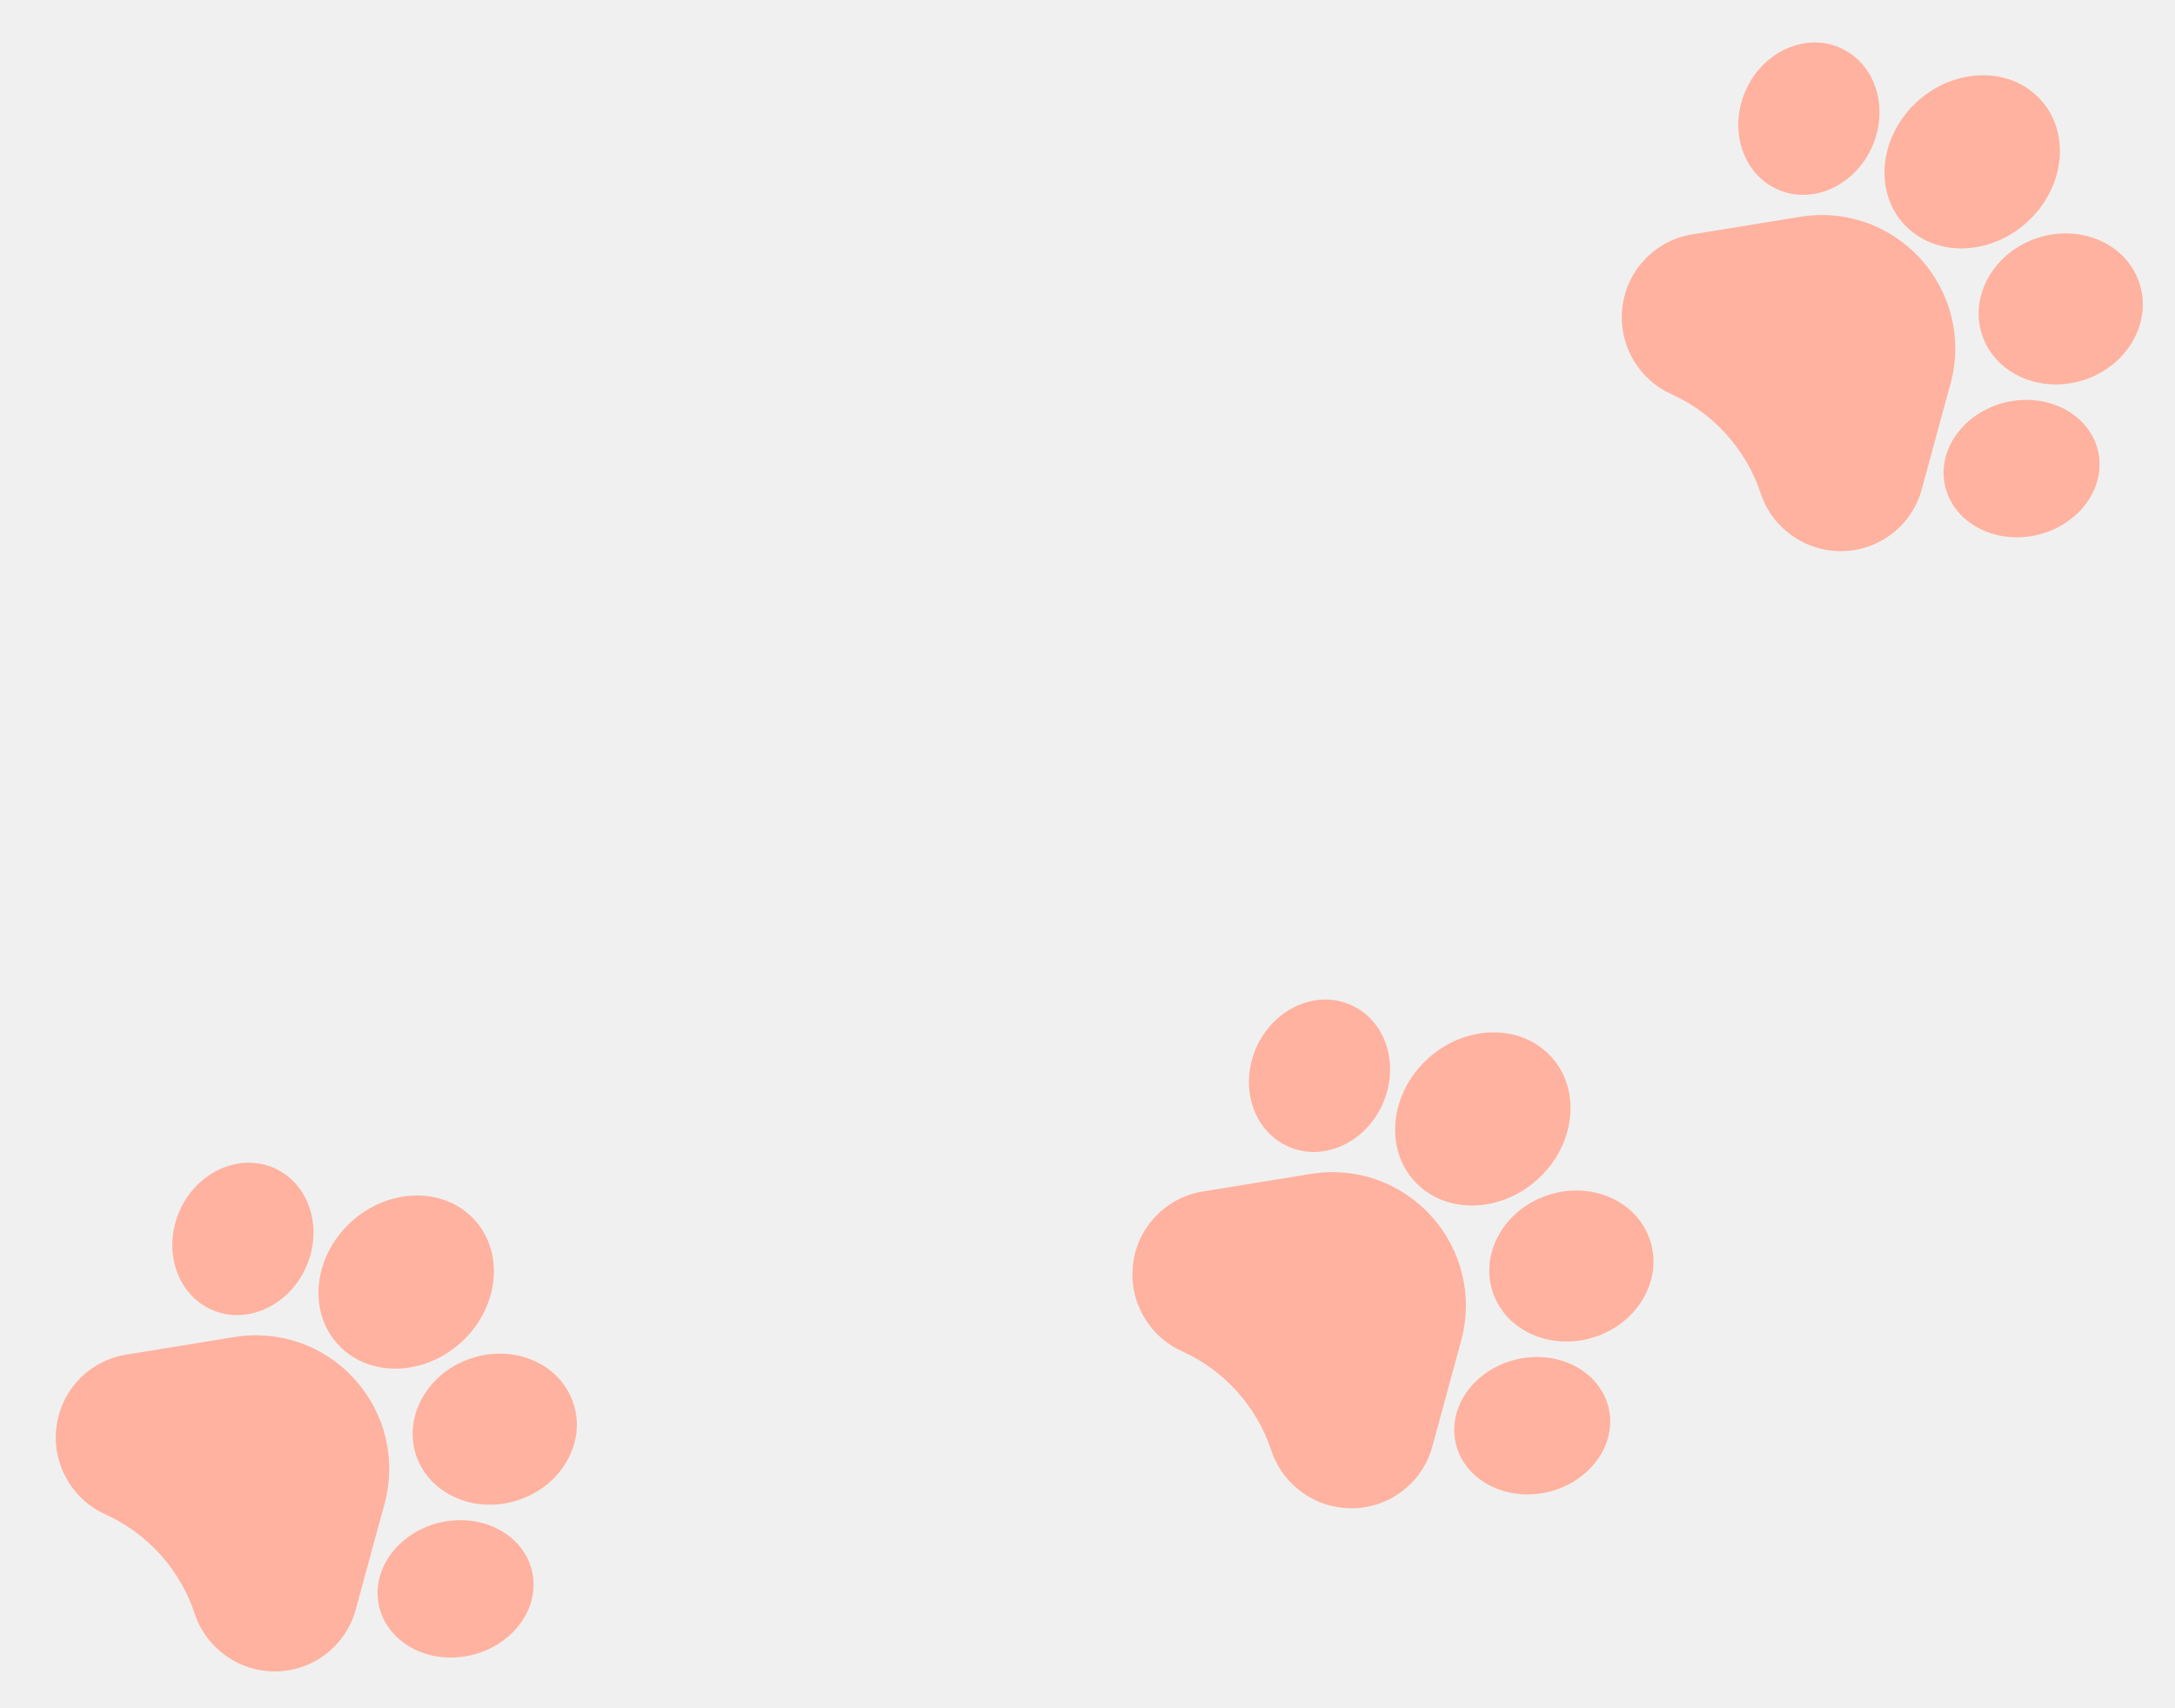
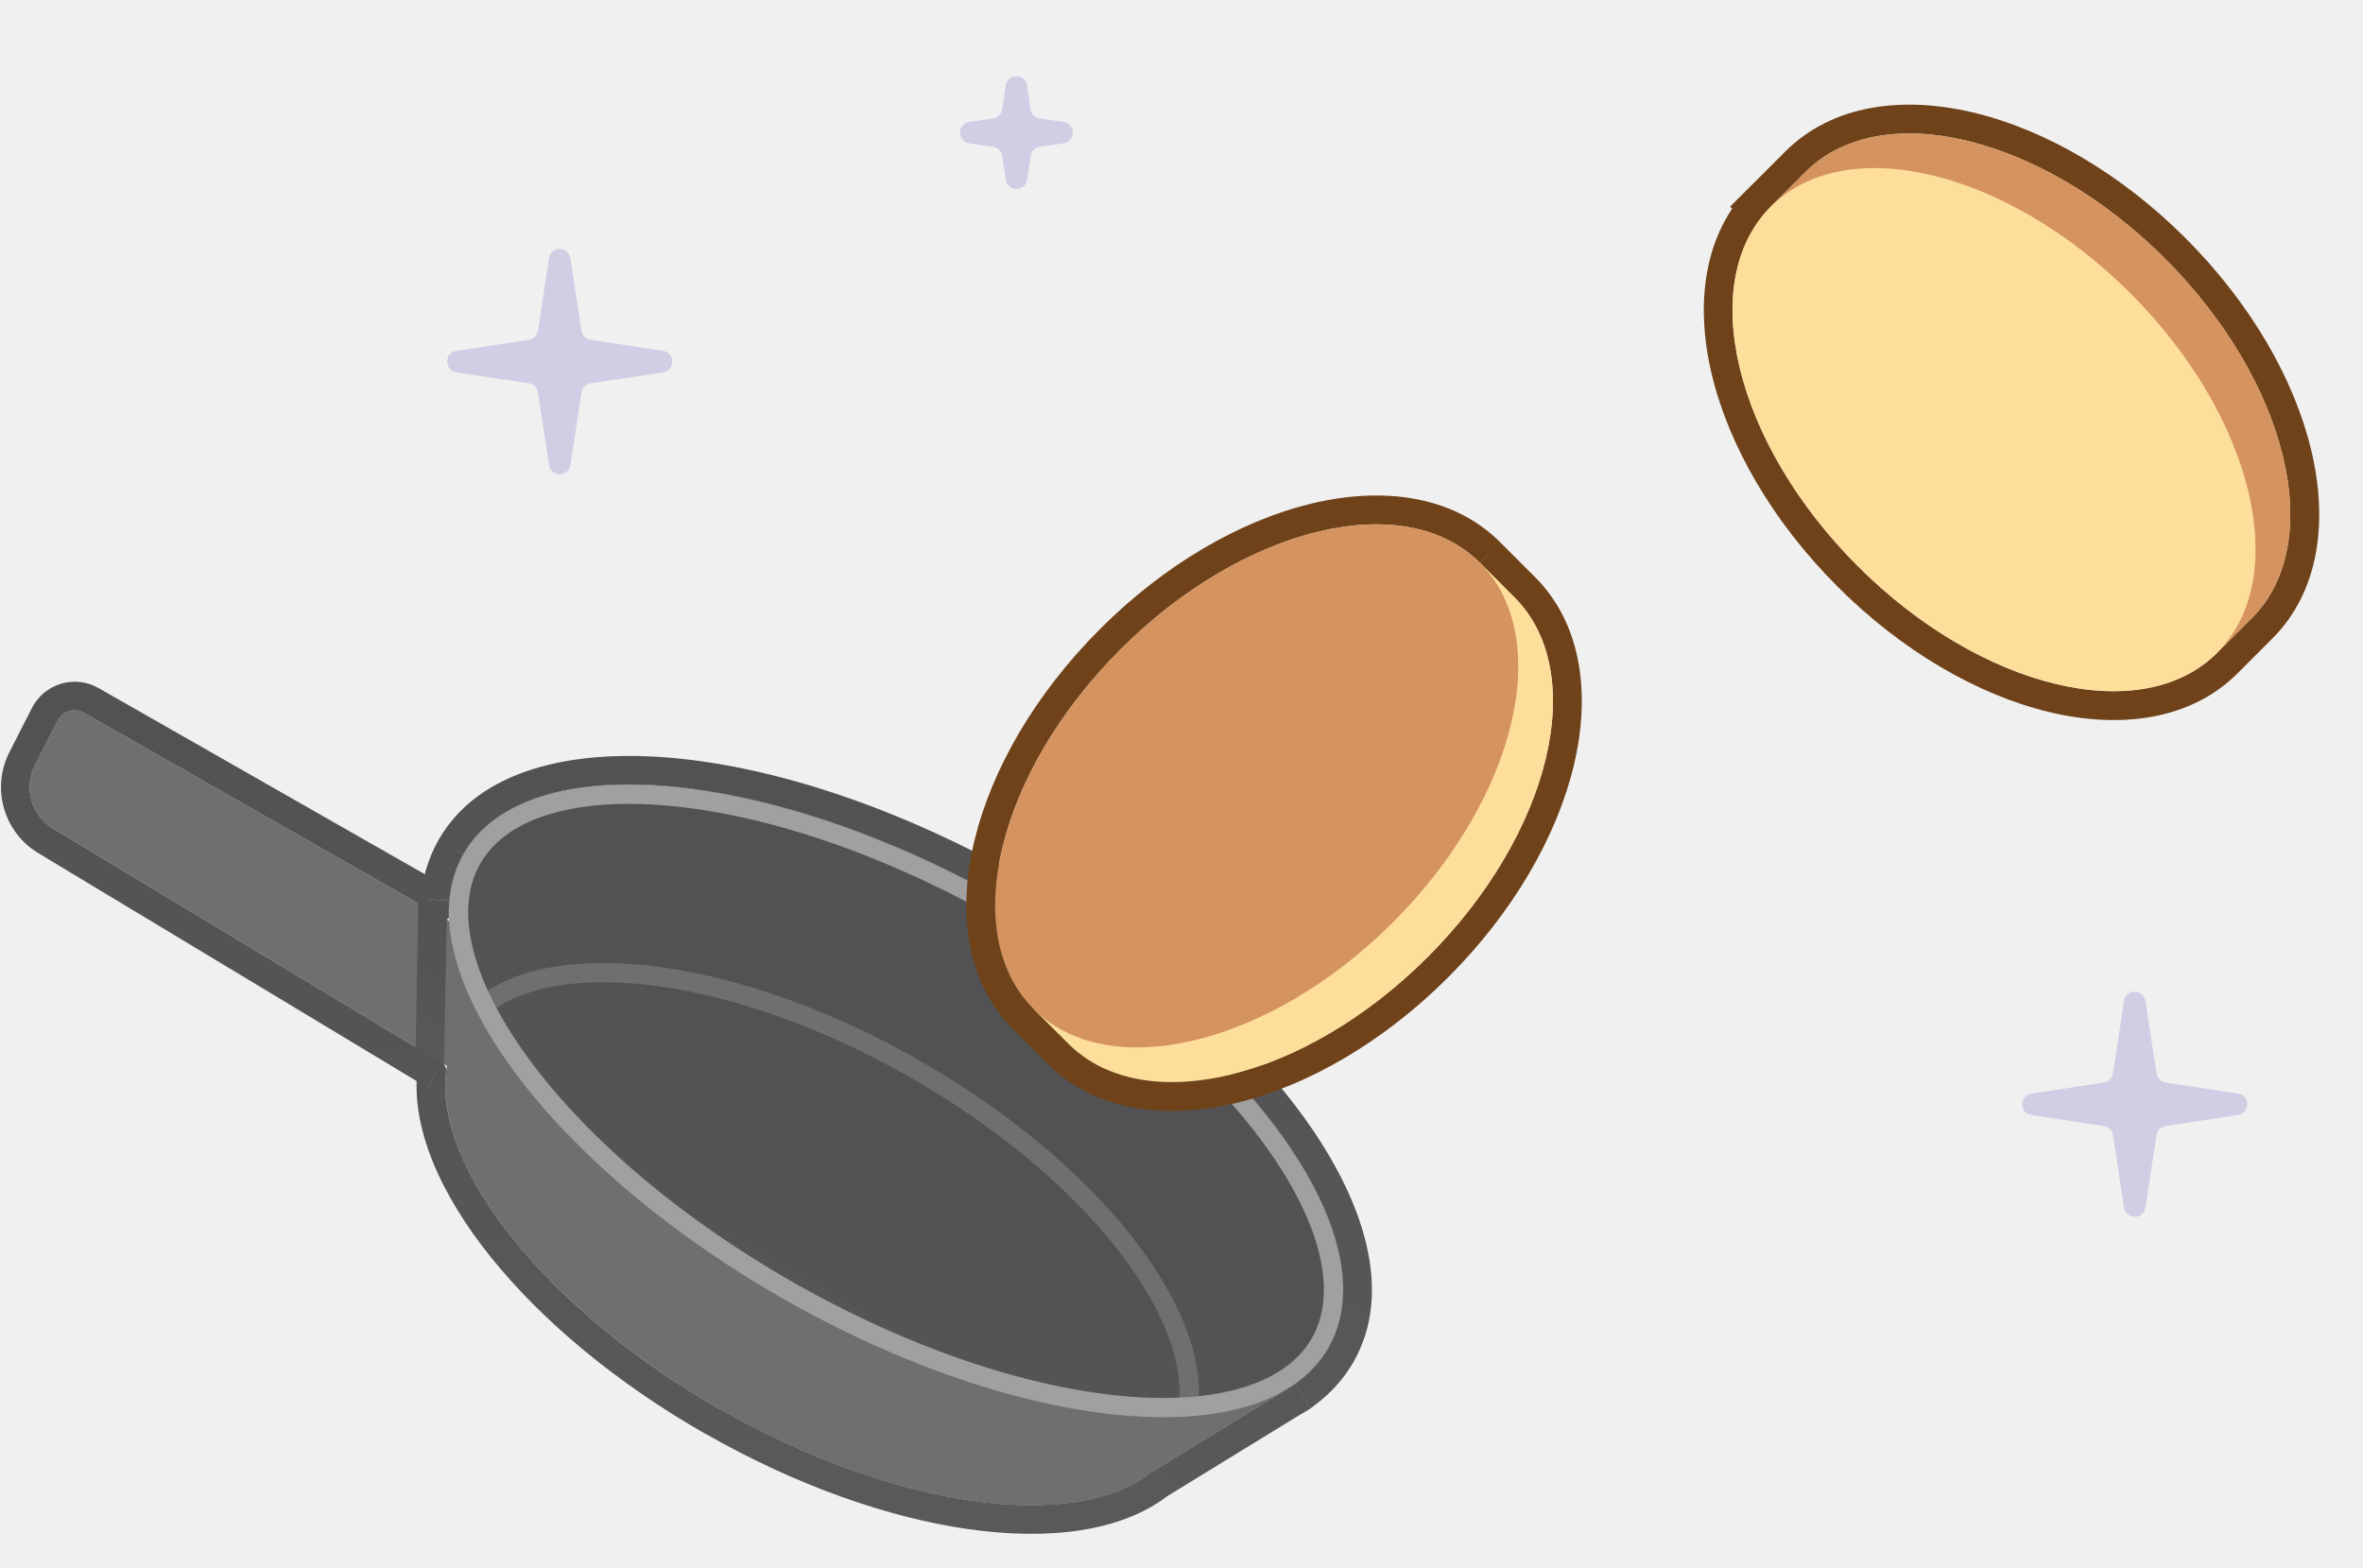
- <svg xmlns="http://www.w3.org/2000/svg" width="200" height="157" viewBox="0 0 200 157">
-   <g fill="none" fill-rule="evenodd">
-     <g fill="#FFB29F" fill-rule="nonzero">
-       <g>
-         <path d="M32.317 127.25c-2.265-3.519-6.121-5.62-10.317-5.62s-8.052 2.101-10.317 5.62l-5.456 8.48c-.905 1.407-1.323 3.033-1.208 4.7.114 1.668.751 3.22 1.841 4.492 1.091 1.27 2.532 2.139 4.168 2.511 1.636.373 3.313.214 4.85-.46l.103-.045c3.866-1.659 8.284-1.644 12.14.046.995.435 2.05.656 3.113.656.578 0 1.16-.066 1.736-.196 1.636-.373 3.077-1.24 4.168-2.512 1.09-1.27 1.728-2.823 1.843-4.491.115-1.668-.302-3.293-1.208-4.7l-5.456-8.48z" transform="translate(-373 -147) translate(373.973 147.906) rotate(48 22 134.63)" />
-         <path d="M23.957 119.628c1.635-.616 2.876-1.908 3.496-3.64.59-1.646.542-3.506-.136-5.235-.679-1.729-1.914-3.14-3.477-3.974-1.642-.876-3.446-1.018-5.078-.401-3.282 1.238-4.789 5.219-3.357 8.875 1.143 2.91 3.81 4.747 6.506 4.747.689 0 1.38-.12 2.046-.372z" transform="translate(-373 -147) translate(373.973 147.906) rotate(48 21.363 113)" />
-         <path d="M36.378 125.473c4.136 0 7.5-3.812 7.5-8.499 0-4.687-3.364-8.5-7.5-8.5-4.135 0-7.5 3.813-7.5 8.5 0 4.687 3.365 8.5 7.5 8.5z" transform="translate(-373 -147) translate(373.973 147.906) rotate(48 36.379 116.973)" />
-         <path d="M42.045 137.697c.637.205 1.287.302 1.934.302 3.02 0 5.963-2.125 7.086-5.393.647-1.88.604-3.869-.12-5.598-.757-1.811-2.161-3.126-3.953-3.702-1.793-.576-3.73-.335-5.458.676-1.65.967-2.915 2.535-3.561 4.416-1.364 3.967.463 8.139 4.072 9.3z" transform="translate(-373 -147) translate(373.973 147.906) rotate(48 44.52 130.5)" />
-         <path d="M45.1 139.316v-.001c-2.75-2.108-6.86-1.194-9.164 2.038-2.303 3.233-1.943 7.58.802 9.69 1 .77 2.183 1.137 3.393 1.137 2.11 0 4.305-1.118 5.772-3.173 2.302-3.234 1.942-7.58-.802-9.69z" transform="translate(-373 -147) translate(373.973 147.906) rotate(48 40.92 145.18)" />
-         <path d="M131.317 112.25c-2.265-3.519-6.121-5.62-10.317-5.62s-8.052 2.101-10.317 5.62l-5.456 8.48c-.905 1.407-1.323 3.033-1.208 4.7.114 1.668.751 3.22 1.841 4.492 1.091 1.27 2.532 2.139 4.168 2.511 1.636.373 3.313.214 4.85-.46l.103-.045c3.866-1.659 8.284-1.644 12.14.046.995.435 2.05.656 3.113.656.578 0 1.16-.066 1.736-.196 1.636-.373 3.077-1.24 4.168-2.512 1.09-1.27 1.728-2.823 1.843-4.491.115-1.668-.302-3.293-1.208-4.7l-5.456-8.48z" transform="translate(-373 -147) translate(373.973 147.906) rotate(48 121 119.63)" />
-         <path d="M122.957 104.628c1.635-.616 2.876-1.908 3.496-3.64.59-1.646.542-3.506-.136-5.235-.679-1.729-1.914-3.14-3.477-3.974-1.642-.876-3.446-1.018-5.078-.401-3.282 1.238-4.789 5.219-3.357 8.875 1.143 2.91 3.81 4.747 6.506 4.747.689 0 1.38-.12 2.046-.372z" transform="translate(-373 -147) translate(373.973 147.906) rotate(48 120.363 98)" />
-         <path d="M135.378 110.473c4.136 0 7.5-3.812 7.5-8.499 0-4.687-3.364-8.5-7.5-8.5-4.135 0-7.5 3.813-7.5 8.5 0 4.687 3.365 8.5 7.5 8.5z" transform="translate(-373 -147) translate(373.973 147.906) rotate(48 135.379 101.973)" />
-         <path d="M141.045 122.697c.637.205 1.287.302 1.934.302 3.02 0 5.963-2.125 7.086-5.393.647-1.88.604-3.869-.12-5.598-.757-1.811-2.161-3.126-3.953-3.702-1.793-.576-3.73-.335-5.458.676-1.65.967-2.915 2.535-3.561 4.416-1.364 3.967.463 8.139 4.072 9.3z" transform="translate(-373 -147) translate(373.973 147.906) rotate(48 143.52 115.5)" />
-         <path d="M144.1 124.316v-.001c-2.75-2.108-6.86-1.194-9.164 2.038-2.303 3.233-1.943 7.58.802 9.69 1 .77 2.183 1.137 3.393 1.137 2.11 0 4.305-1.118 5.772-3.173 2.302-3.234 1.942-7.58-.802-9.69z" transform="translate(-373 -147) translate(373.973 147.906) rotate(48 139.92 130.18)" />
-         <path d="M176.317 24.25c-2.265-3.519-6.121-5.62-10.317-5.62s-8.052 2.101-10.317 5.62l-5.456 8.48c-.905 1.407-1.323 3.033-1.208 4.7.114 1.668.751 3.22 1.841 4.492 1.091 1.27 2.532 2.139 4.168 2.511 1.636.373 3.313.214 4.85-.46l.103-.045c3.866-1.659 8.284-1.644 12.14.046.995.435 2.05.656 3.113.656.578 0 1.16-.066 1.736-.196 1.636-.373 3.077-1.24 4.168-2.512 1.09-1.27 1.728-2.823 1.843-4.491.115-1.668-.302-3.293-1.208-4.7l-5.456-8.48z" transform="translate(-373 -147) translate(373.973 147.906) rotate(48 166 31.63)" />
-         <path d="M167.957 16.628c1.635-.616 2.876-1.908 3.496-3.64.59-1.646.542-3.506-.136-5.235-.679-1.729-1.914-3.14-3.477-3.974-1.642-.876-3.446-1.018-5.078-.401-3.282 1.238-4.789 5.219-3.357 8.875 1.143 2.91 3.81 4.747 6.506 4.747.689 0 1.38-.12 2.046-.372z" transform="translate(-373 -147) translate(373.973 147.906) rotate(48 165.363 10)" />
-         <path d="M180.378 22.473c4.136 0 7.5-3.812 7.5-8.499 0-4.687-3.364-8.5-7.5-8.5-4.135 0-7.5 3.813-7.5 8.5 0 4.687 3.365 8.5 7.5 8.5z" transform="translate(-373 -147) translate(373.973 147.906) rotate(48 180.379 13.973)" />
-         <path d="M186.045 34.697c.637.205 1.287.302 1.934.302 3.02 0 5.963-2.125 7.086-5.393.647-1.88.604-3.869-.12-5.598-.757-1.811-2.161-3.126-3.953-3.702-1.793-.576-3.73-.335-5.458.676-1.65.967-2.915 2.535-3.561 4.416-1.364 3.967.463 8.139 4.072 9.3z" transform="translate(-373 -147) translate(373.973 147.906) rotate(48 188.52 27.5)" />
-         <path d="M189.1 36.316v-.001c-2.75-2.108-6.86-1.194-9.164 2.038-2.303 3.233-1.943 7.58.802 9.69 1 .77 2.183 1.137 3.393 1.137 2.11 0 4.305-1.118 5.772-3.173 2.302-3.234 1.942-7.58-.802-9.69z" transform="translate(-373 -147) translate(373.973 147.906) rotate(48 184.92 42.18)" />
-       </g>
+ <svg xmlns="http://www.w3.org/2000/svg" width="202" height="134" fill="none">
+   <g opacity=".9" clip-path="url(#G)">
+     <g fill="#606063">
+       <ellipse rx="35.329" ry="16.759" transform="matrix(-.868567 -.495572 -.495572 .868567 69.8631 105.917)" />
+       <path d="M96.673 126.95l14.097-8.644-72.385-41.3-.102 16.63 58.4 33.315z" />
+       <path d="M41.893 80.74L7.205 60.947a1.65 1.65 0 0 0-2.291.685l-1.93 3.79a4.13 4.13 0 0 0 1.549 5.41l35.888 21.623 1.472-11.72z" />
+     </g>
+     <ellipse rx="42.576" ry="19.476" transform="matrix(-.868567 -.495572 -.495572 .868567 76.597 94.1158)" fill="url(#D)" />
+     <g stroke-width="1.652">
+       <path d="M101.565 120.4c1.16-8.27-8.41-20.488-23.397-29.04s-30.375-10.574-36.905-5.366" stroke="#606063" />
+       <path d="M40.335 73.426c-2.407 4.22-.95 10.422 3.96 17.25 4.862 6.763 12.928 13.857 23.06 19.64s20.344 9.115 28.64 9.86c8.375.752 14.457-1.15 16.864-5.368s.95-10.422-3.96-17.25c-4.862-6.763-12.928-13.857-23.06-19.64s-20.344-9.115-28.64-9.86c-8.375-.75-14.457 1.15-16.865 5.368z" stroke="#979797" />
+     </g>
+     <path d="M36.99 77.086l-.27 14.43" stroke="url(#E)" stroke-width="2.449" />
+     <mask id="A" maskUnits="userSpaceOnUse" x="-5.031" y="57.228" width="125.963" height="76.447" fill="#000">
+       <path fill="#fff" d="M-5.03 57.228h125.963v76.447H-5.03z" />
+       <path fill-rule="evenodd" d="M61.558 120.473c-14.89-8.496-24.432-20.608-23.42-28.876.035-.287-.093-.57-.34-.72L4.534 70.833a4.13 4.13 0 0 1-1.549-5.41l1.93-3.79a1.65 1.65 0 0 1 2.291-.685L38.08 78.563c.13.075.294-.02.295-.17-.01-.325-.01-.645.006-.96l.002-.412c.018-.004.025-.008.025-.014.12-1.44.517-2.78 1.208-4 5.33-9.343 26.208-7.47 46.632 4.183s32.658 28.673 27.328 38.015c-.69 1.21-1.643 2.233-2.82 3.07.007.018.007.026.001.03l-.543.333c-.025.016-.05.03-.077.047-.047.03-.095.06-.143.088l-11.61 7.12c-6.574 5.13-21.898 3.09-36.825-5.428z" />
+     </mask>
+     <path d="M61.558 120.473l-1.214 2.127 1.214-2.127zM4.534 70.833L3.27 72.93l1.264-2.098zm-1.55-5.4l-2.183-1.11 2.183 1.11zm1.93-3.79l2.183 1.11-2.183-1.11zm2.29-.685L8.42 58.82l-1.214 2.127zm31.177 16.486l2.446.114.002-.05v-.05l-2.45-.015zm1.235-4.416L37.5 71.802l2.127 1.214zM86.25 77.2l1.214-2.127L86.25 77.2zm27.328 38.015l2.127 1.214-2.127-1.214zm-3.363 3.433l-1.28-2.088-.012.007-.01.007 1.303 2.074zm-.077.047l-1.286-2.083 1.286 2.083zm-.143.088l-1.258-2.102-.022.014 1.28 2.088zm-11.61 7.12l-1.28-2.088-.118.073-.11.084 1.506 1.93zm12.374-7.587l1.28 2.087-1.28-2.087zm-.001-.03l1.42 1.997-1.42-1.997zM38.384 77.02l-2.45-.015 2.45.015zm-.303 1.543l1.214-2.127-1.214 2.127zm.328-1.557l-2.44-.206 2.44.206zm-.27 14.59l-2.43-.298 2.43.298zm-.34-.72l1.264-2.098-1.264 2.098zm-2.1.422c-.627 5.12 2.002 10.88 6.268 16.185 4.342 5.4 10.7 10.74 18.368 15.116l2.427-4.254c-7.222-4.12-13.08-9.084-16.978-13.93-3.974-4.942-5.61-9.37-5.224-12.52l-4.862-.596zM3.27 72.93l33.265 20.043 2.528-4.195L5.798 68.736 3.27 72.93zm-2.468-8.62a6.58 6.58 0 0 0 2.468 8.619l2.528-4.195a1.68 1.68 0 0 1-.63-2.202L.802 64.312zm1.93-3.79l-1.93 3.79 4.365 2.222 1.93-3.79-4.365-2.222zM8.42 58.82a4.1 4.1 0 0 0-5.687 1.702l4.365 2.222c-.206.406-.7.556-1.105.33L8.42 58.82zm30.876 17.617L8.42 58.82 5.99 63.073 36.868 80.7l2.427-4.254zm-3.36.882a14.58 14.58 0 0 0-.007 1.155l4.895-.16a9.68 9.68 0 0 1 .005-.767l-4.893-.227zm0-.313l-.002.412 4.898.03.002-.412-4.898-.03zm1.555-5.203c-.882 1.546-1.372 3.234-1.52 4.998l4.88.41c.094-1.116.395-2.106.895-2.982L37.5 71.802zm49.972 3.27c-10.445-5.96-21.108-9.482-29.97-10.277-8.626-.774-16.572.996-20.002 7.007l4.254 2.427c1.9-3.33 7.06-5.296 15.3-4.556 8.015.72 18.003 3.96 27.98 9.653l2.427-4.254zm28.242 41.356c3.43-6.01.9-13.752-4.145-20.784-5.194-7.225-13.65-14.612-24.097-20.572l-2.427 4.254c9.978 5.693 17.85 12.643 22.547 19.176 4.835 6.727 5.768 12.167 3.868 15.5l4.254 2.427zm-3.53 3.853c1.443-1.026 2.647-2.308 3.53-3.853L111.45 114c-.5.875-1.2 1.638-2.112 2.287l2.837 3.993zm-.68.453l.543-.333-2.56-4.175-.543.333 2.56 4.175zm-2.583-4.16l-.06.038 2.573 4.167.093-.058-2.606-4.147zm2.34 4.3l.172-.105-2.573-4.167-.115.07 2.516 4.203zm-11.588 7.106l11.6-7.12-2.56-4.175-11.61 7.12 2.56 4.176zm-39.32-5.39c7.687 4.386 15.54 7.145 22.412 8.13 6.75.966 13.057.283 17.134-2.897l-3.013-3.862c-2.498 1.95-7.14 2.81-13.426 1.9-6.166-.883-13.438-3.403-20.68-7.534l-2.427 4.254zm49.2-2.174c-1.61-.92-1.648-3.23-.066-4.2l2.56 4.175a2.46 2.46 0 0 0-.066-4.229l-2.428 4.254zm-.205-4.138a2.46 2.46 0 0 0 .205 4.138l2.428-4.254c1.56.89 1.648 3.082.204 4.11l-2.837-3.993zM40.833 77.035c-.01 1.867-2.03 3.03-3.65 2.105l2.427-4.254a2.46 2.46 0 0 0-3.675 2.119l4.898.03zM36.868 80.7a2.65 2.65 0 0 0 3.957-2.282l-4.898-.03c.01-1.722 1.872-2.796 3.368-1.942L36.868 80.7zm.316-1.55a2.46 2.46 0 0 0 3.667-1.928l-4.88-.41c.15-1.765 2.082-2.805 3.642-1.915l-2.427 4.254zm3.387 12.755c.145-1.18-.378-2.435-1.508-3.116l-2.528 4.195a1.72 1.72 0 0 1-.826-1.675l4.862.596z" fill="url(#F)" mask="url(#A)" />
+     <mask id="B" maskUnits="userSpaceOnUse" x="72.421" y="32.209" width="72.832" height="72.832" fill="#000">
+       <path fill="#fff" d="M72.42 32.208h72.832v72.832H72.42z" />
+       <path fill-rule="evenodd" d="M88.356 86.256c-6.438-6.438-3.117-20.196 7.418-30.73s24.293-13.855 30.73-7.418l2.967 2.967c6.437 6.438 3.116 20.196-7.418 30.73S97.76 95.66 91.323 89.223l-2.967-2.967z" />
+     </mask>
+     <path d="M126.515 48.12l-1.744 1.744v-.003l1.746-1.74zm2.956 2.956l1.744-1.744-1.744 1.744zM90.1 84.512l.117.126.08.096.045.06.014.02-.014-.02-.045-.06-.08-.096-.117-.126L86.612 88l-.117-.126-.08-.096-.045-.06-.014-.02.014.02.045.06.08.096.117.126 3.488-3.488zm7.418-27.242c-5 5-8.2 10.684-9.42 15.736-1.23 5.1-.38 9.125 2.002 11.506L86.612 88c-4.056-4.056-4.763-10.13-3.31-16.15 1.465-6.07 5.192-12.532 10.727-18.067l3.488 3.488zm27.243-7.418c-2.382-2.38-6.407-3.233-11.507-2.002-5.05 1.22-10.736 4.42-15.736 9.42L94.03 53.78c5.535-5.535 11.997-9.262 18.067-10.727 6.022-1.454 12.095-.747 16.152 3.31l-3.488 3.488zm.01.01l3.48-3.497c.004.005.01.01.014.015l-3.493 3.482zm2.958 2.958l-2.956-2.956 3.488-3.488 2.956 2.956-3.488 3.488zM120.31 80.06c5-5 8.2-10.684 9.42-15.736 1.23-5.1.38-9.125-2.002-11.506l3.488-3.488c4.056 4.056 4.762 10.13 3.31 16.15-1.465 6.07-5.192 12.532-10.727 18.067l-3.488-3.488zM93.067 87.48c2.38 2.38 6.406 3.233 11.506 2.002 5.052-1.22 10.736-4.42 15.736-9.42l3.488 3.488c-5.535 5.535-11.996 9.26-18.067 10.727-6.022 1.454-12.095.747-16.15-3.31l3.488-3.488zM90.1 84.512l2.967 2.967-3.488 3.488L86.612 88l3.488-3.488z" fill="#612f01" mask="url(#B)" />
+     <path d="M91.323 89.223c6.438 6.438 20.197 3.117 30.73-7.418s13.855-24.293 7.417-30.73l-2.967-2.967-38.148 38.148 2.967 2.967z" fill="#fedc90" />
+     <path d="M88.356 86.256c6.438 6.438 20.196 3.117 30.73-7.418s13.855-24.293 7.418-30.73-20.196-3.117-30.73 7.418-13.855 24.293-7.418 30.73z" fill="#d1884f" />
+     <mask id="C" maskUnits="userSpaceOnUse" x="135.487" y="-1.088" width="72.832" height="72.832" fill="#000">
+       <path fill="#fff" d="M135.487-1.088h72.832v72.832h-72.832z" />
+       <path fill-rule="evenodd" d="M189.586 55.758l-.052.052c-6.438 6.438-20.196 3.117-30.73-7.418s-13.856-24.292-7.42-30.73h0l2.967-2.967c6.438-6.438 20.196-3.117 30.73 7.418s13.855 24.293 7.417 30.73l-2.914 2.915z" />
+     </mask>
+     <path d="M189.586 55.758l-1.757-1.73.007-.006.006-.006 1.744 1.744zm-38.2-38.095l1.744-1.744 1.744 1.744-1.744 1.744-1.744-1.744zm0 0l-1.744 1.744-1.744-1.744 1.744-1.744 1.744 1.744zm2.967-2.967l-1.744-1.744 1.744 1.744zM192.5 52.843l1.744 1.744-1.744-1.744zm-4.7 1.223l.04-.04 3.513 3.463-.064.065-3.488-3.488zm-27.243-7.418c5 5 10.685 8.2 15.737 9.42 5.1 1.23 9.125.38 11.506-2.002l3.488 3.488c-4.056 4.056-10.13 4.763-16.152 3.31-6.07-1.465-12.532-5.192-18.066-10.727l3.487-3.488zm-7.418-27.242c-2.38 2.382-3.232 6.406-2 11.506 1.22 5.052 4.42 10.736 9.42 15.736l-3.487 3.488c-5.535-5.535-9.262-11.996-10.727-18.066-1.454-6.022-.747-12.095 3.308-16.15l3.488 3.487zm0-3.488h0l-3.488 3.488 3.488-3.488zm2.967.52l-2.967 2.967-3.488-3.488 2.967-2.967 3.488 3.488zm27.243 7.418c-5-5-10.685-8.2-15.736-9.42-5.1-1.23-9.125-.38-11.507 2.002l-3.488-3.488c4.057-4.056 10.13-4.763 16.152-3.31 6.07 1.465 12.532 5.192 18.067 10.727l-3.488 3.488zm7.417 27.242c2.382-2.38 3.234-6.406 2.003-11.506-1.22-5.052-4.42-10.736-9.42-15.736l3.488-3.488c5.534 5.534 9.26 11.996 10.726 18.067 1.454 6.022.747 12.095-3.31 16.15l-3.488-3.488zm-2.914 2.915l2.914-2.915 3.488 3.488-2.914 2.915-3.488-3.488z" fill="#612f01" mask="url(#C)" />
+     <path d="M192.5 52.842c6.437-6.438 3.116-20.196-7.418-30.73s-24.293-13.855-30.73-7.418l-2.967 2.967 38.148 38.148 2.967-2.967z" fill="#d1884f" />
+     <path d="M189.534 55.8c6.437-6.438 3.116-20.196-7.418-30.73s-24.293-13.855-30.73-7.418-3.117 20.196 7.417 30.73 24.293 13.855 30.73 7.418z" fill="#fedc90" />
+     <g fill="#aea0d6">
+       <path opacity=".5" d="M48.762 22.074c-.16-1.047-1.67-1.047-1.828 0l-.945 6.202c-.06.4-.375.714-.775.775l-6.202.945c-1.047.16-1.047 1.67 0 1.83l6.202.945c.4.06.714.375.775.775l.945 6.202c.16 1.047 1.67 1.047 1.828 0l.945-6.202c.06-.4.375-.714.775-.775l6.202-.945c1.047-.16 1.047-1.67 0-1.83l-6.202-.945c-.4-.06-.714-.375-.775-.775l-.945-6.202zM183.4 85.57c-.16-1.047-1.67-1.047-1.828 0l-.945 6.202c-.06.4-.375.714-.775.775l-6.202.945c-1.047.16-1.047 1.67 0 1.828l6.202.945c.4.06.714.375.775.775l.945 6.2c.16 1.048 1.67 1.048 1.828 0l.945-6.2c.06-.4.375-.714.775-.775l6.202-.945c1.048-.16 1.048-1.67 0-1.83l-6.202-.945c-.4-.06-.714-.375-.775-.775l-.945-6.202zM85.974 7.308c.16-1.047 1.67-1.047 1.83 0l.3 2.04c.06.4.375.714.775.775l2.04.3c1.047.16 1.047 1.67 0 1.83l-2.04.3c-.4.06-.714.375-.775.775l-.3 2.04c-.16 1.047-1.67 1.047-1.83 0l-.3-2.04c-.06-.4-.375-.714-.775-.775l-2.04-.3c-1.047-.16-1.047-1.67 0-1.83l2.04-.3c.4-.06.714-.375.775-.775l.3-2.04z" />
    </g>
  </g>
+   <defs>
+     <linearGradient id="D" x1="42.576" y1="0" x2="42.576" y2="38.952" gradientUnits="userSpaceOnUse">
+       <stop stop-color="#404042" />
+       <stop offset="1" stop-color="#48484b" />
+     </linearGradient>
+     <linearGradient id="E" x1="40.016" y1="78.836" x2="33.695" y2="89.766" gradientUnits="userSpaceOnUse">
+       <stop stop-color="#404042" />
+       <stop offset="1" stop-color="#48484b" />
+     </linearGradient>
+     <linearGradient id="F" x1="60.591" y1="65.065" x2="55.695" y2="126.187" gradientUnits="userSpaceOnUse">
+       <stop stop-color="#404042" />
+       <stop offset="1" stop-color="#48484b" />
+     </linearGradient>
+     <clipPath id="G">
+       <path fill="#fff" d="M0 0h202v133.654H0z" />
+     </clipPath>
+   </defs>
</svg>
